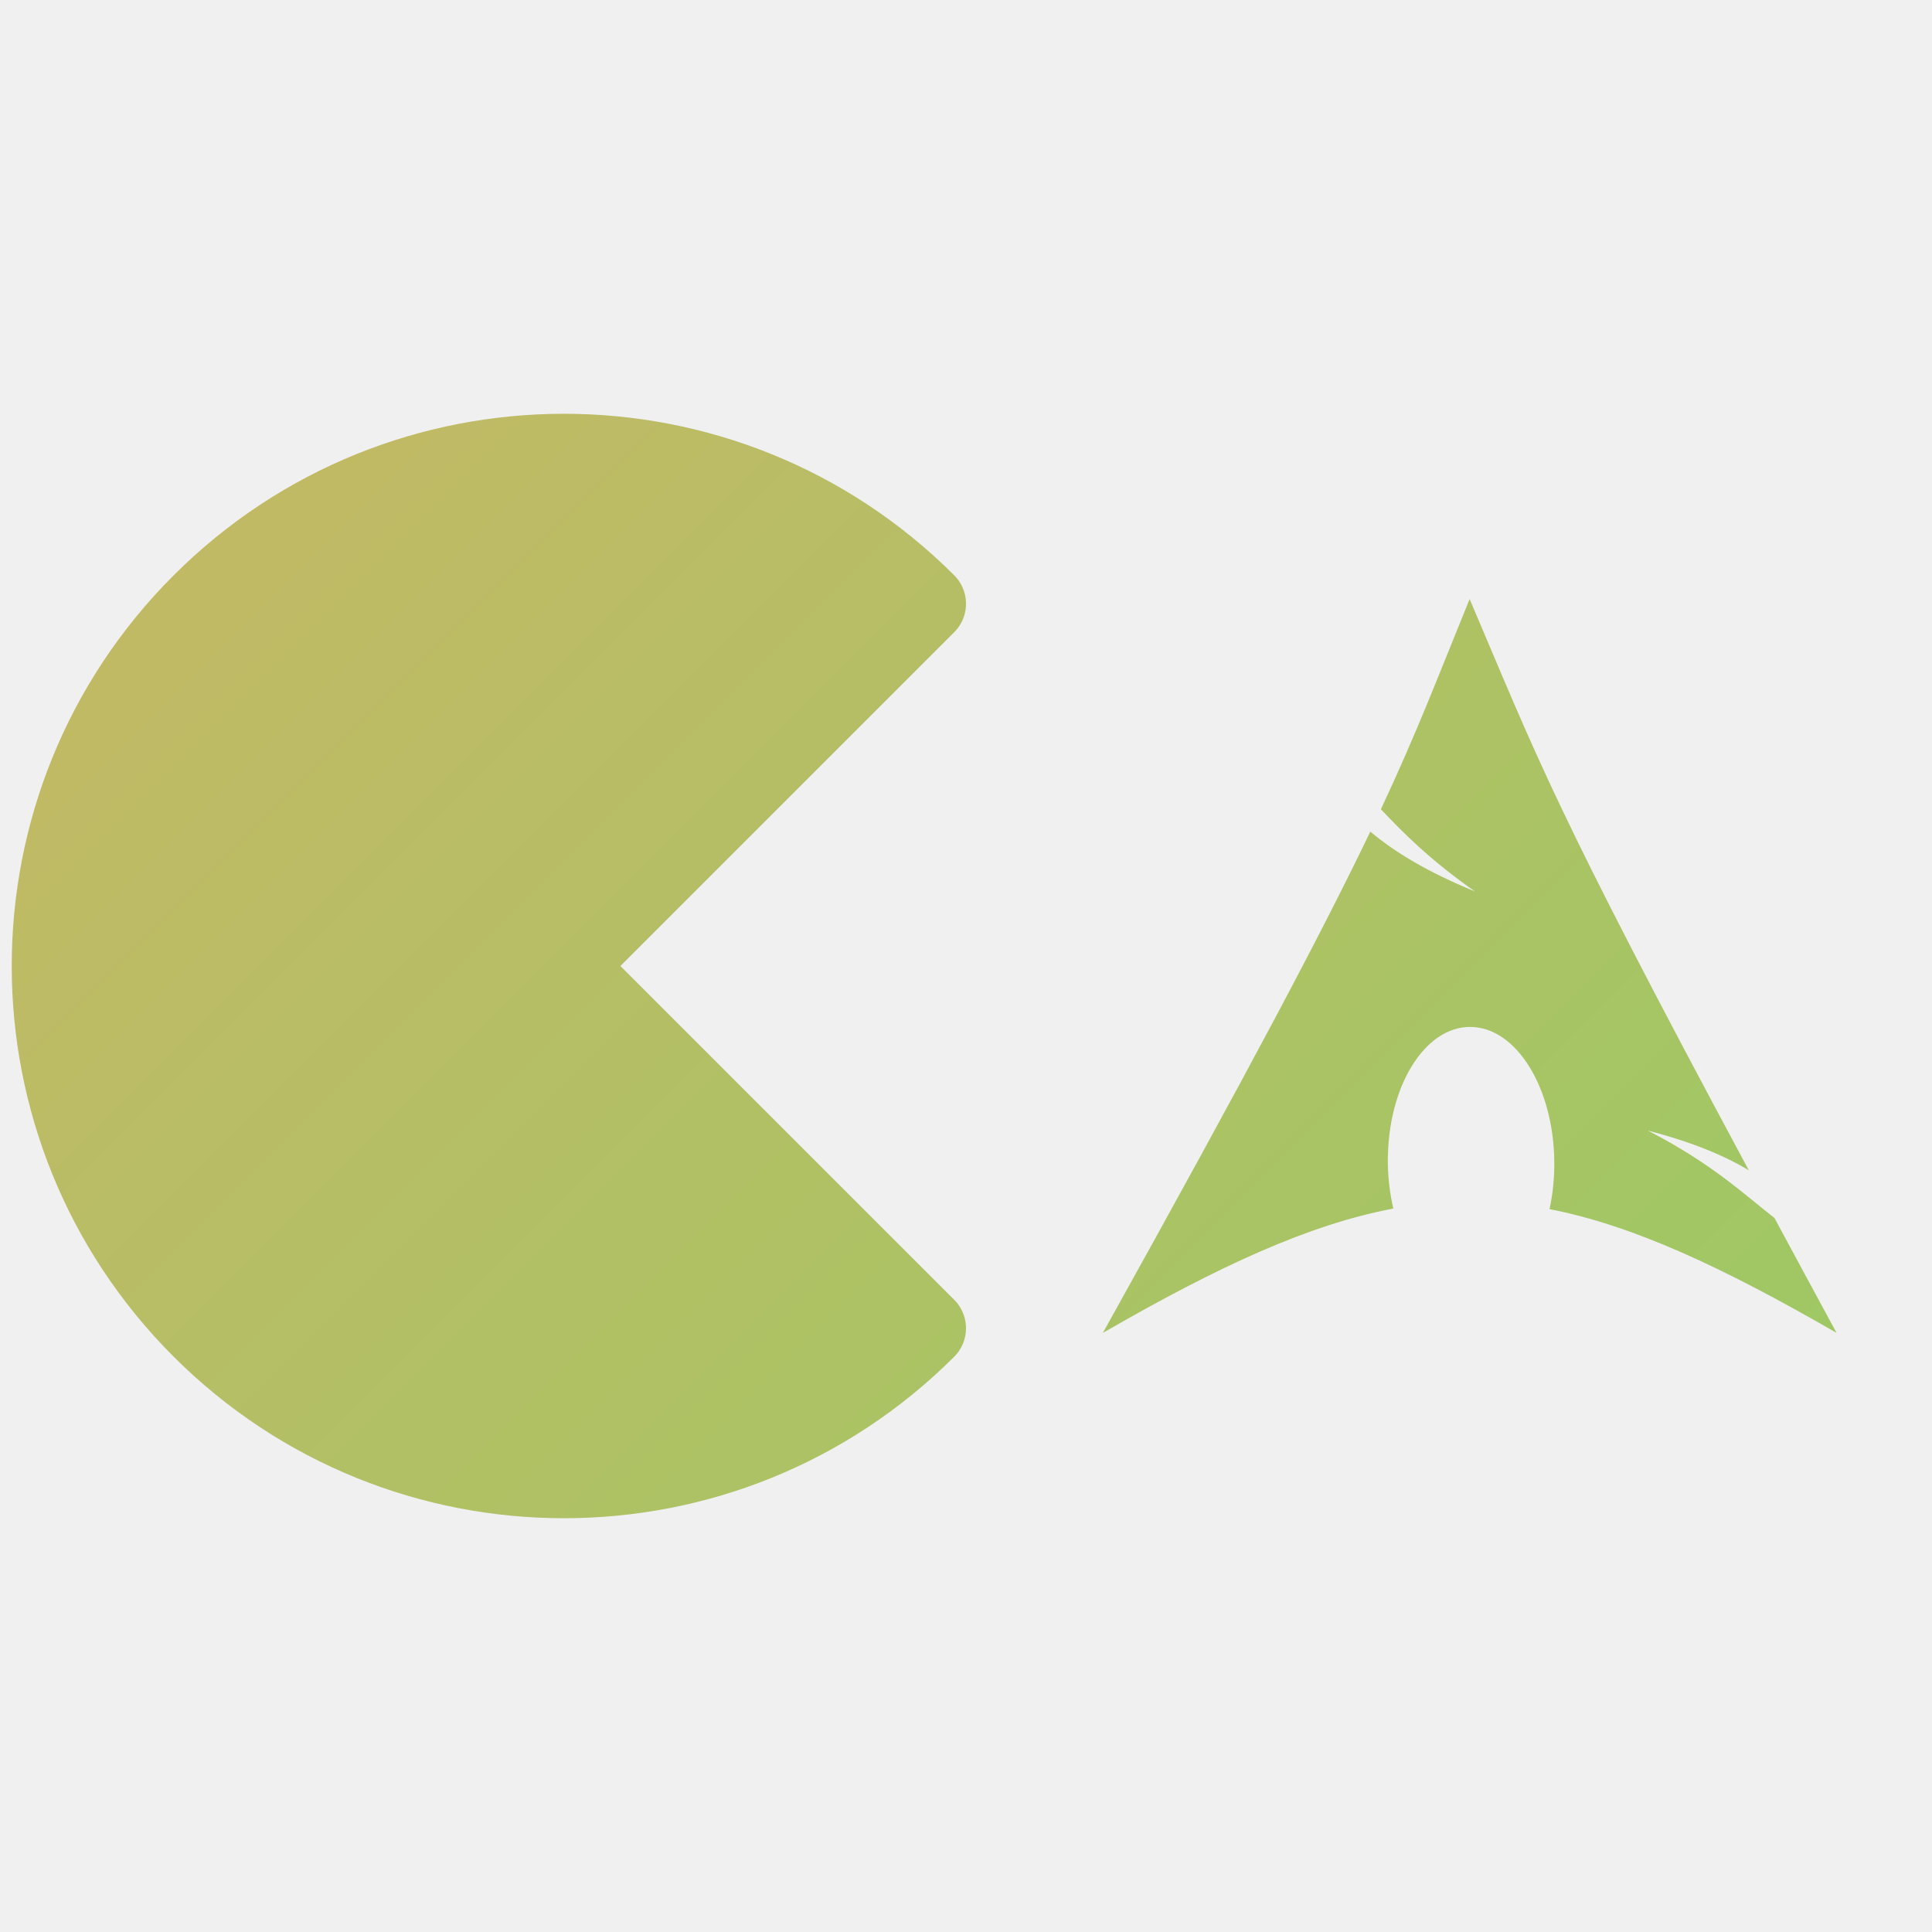
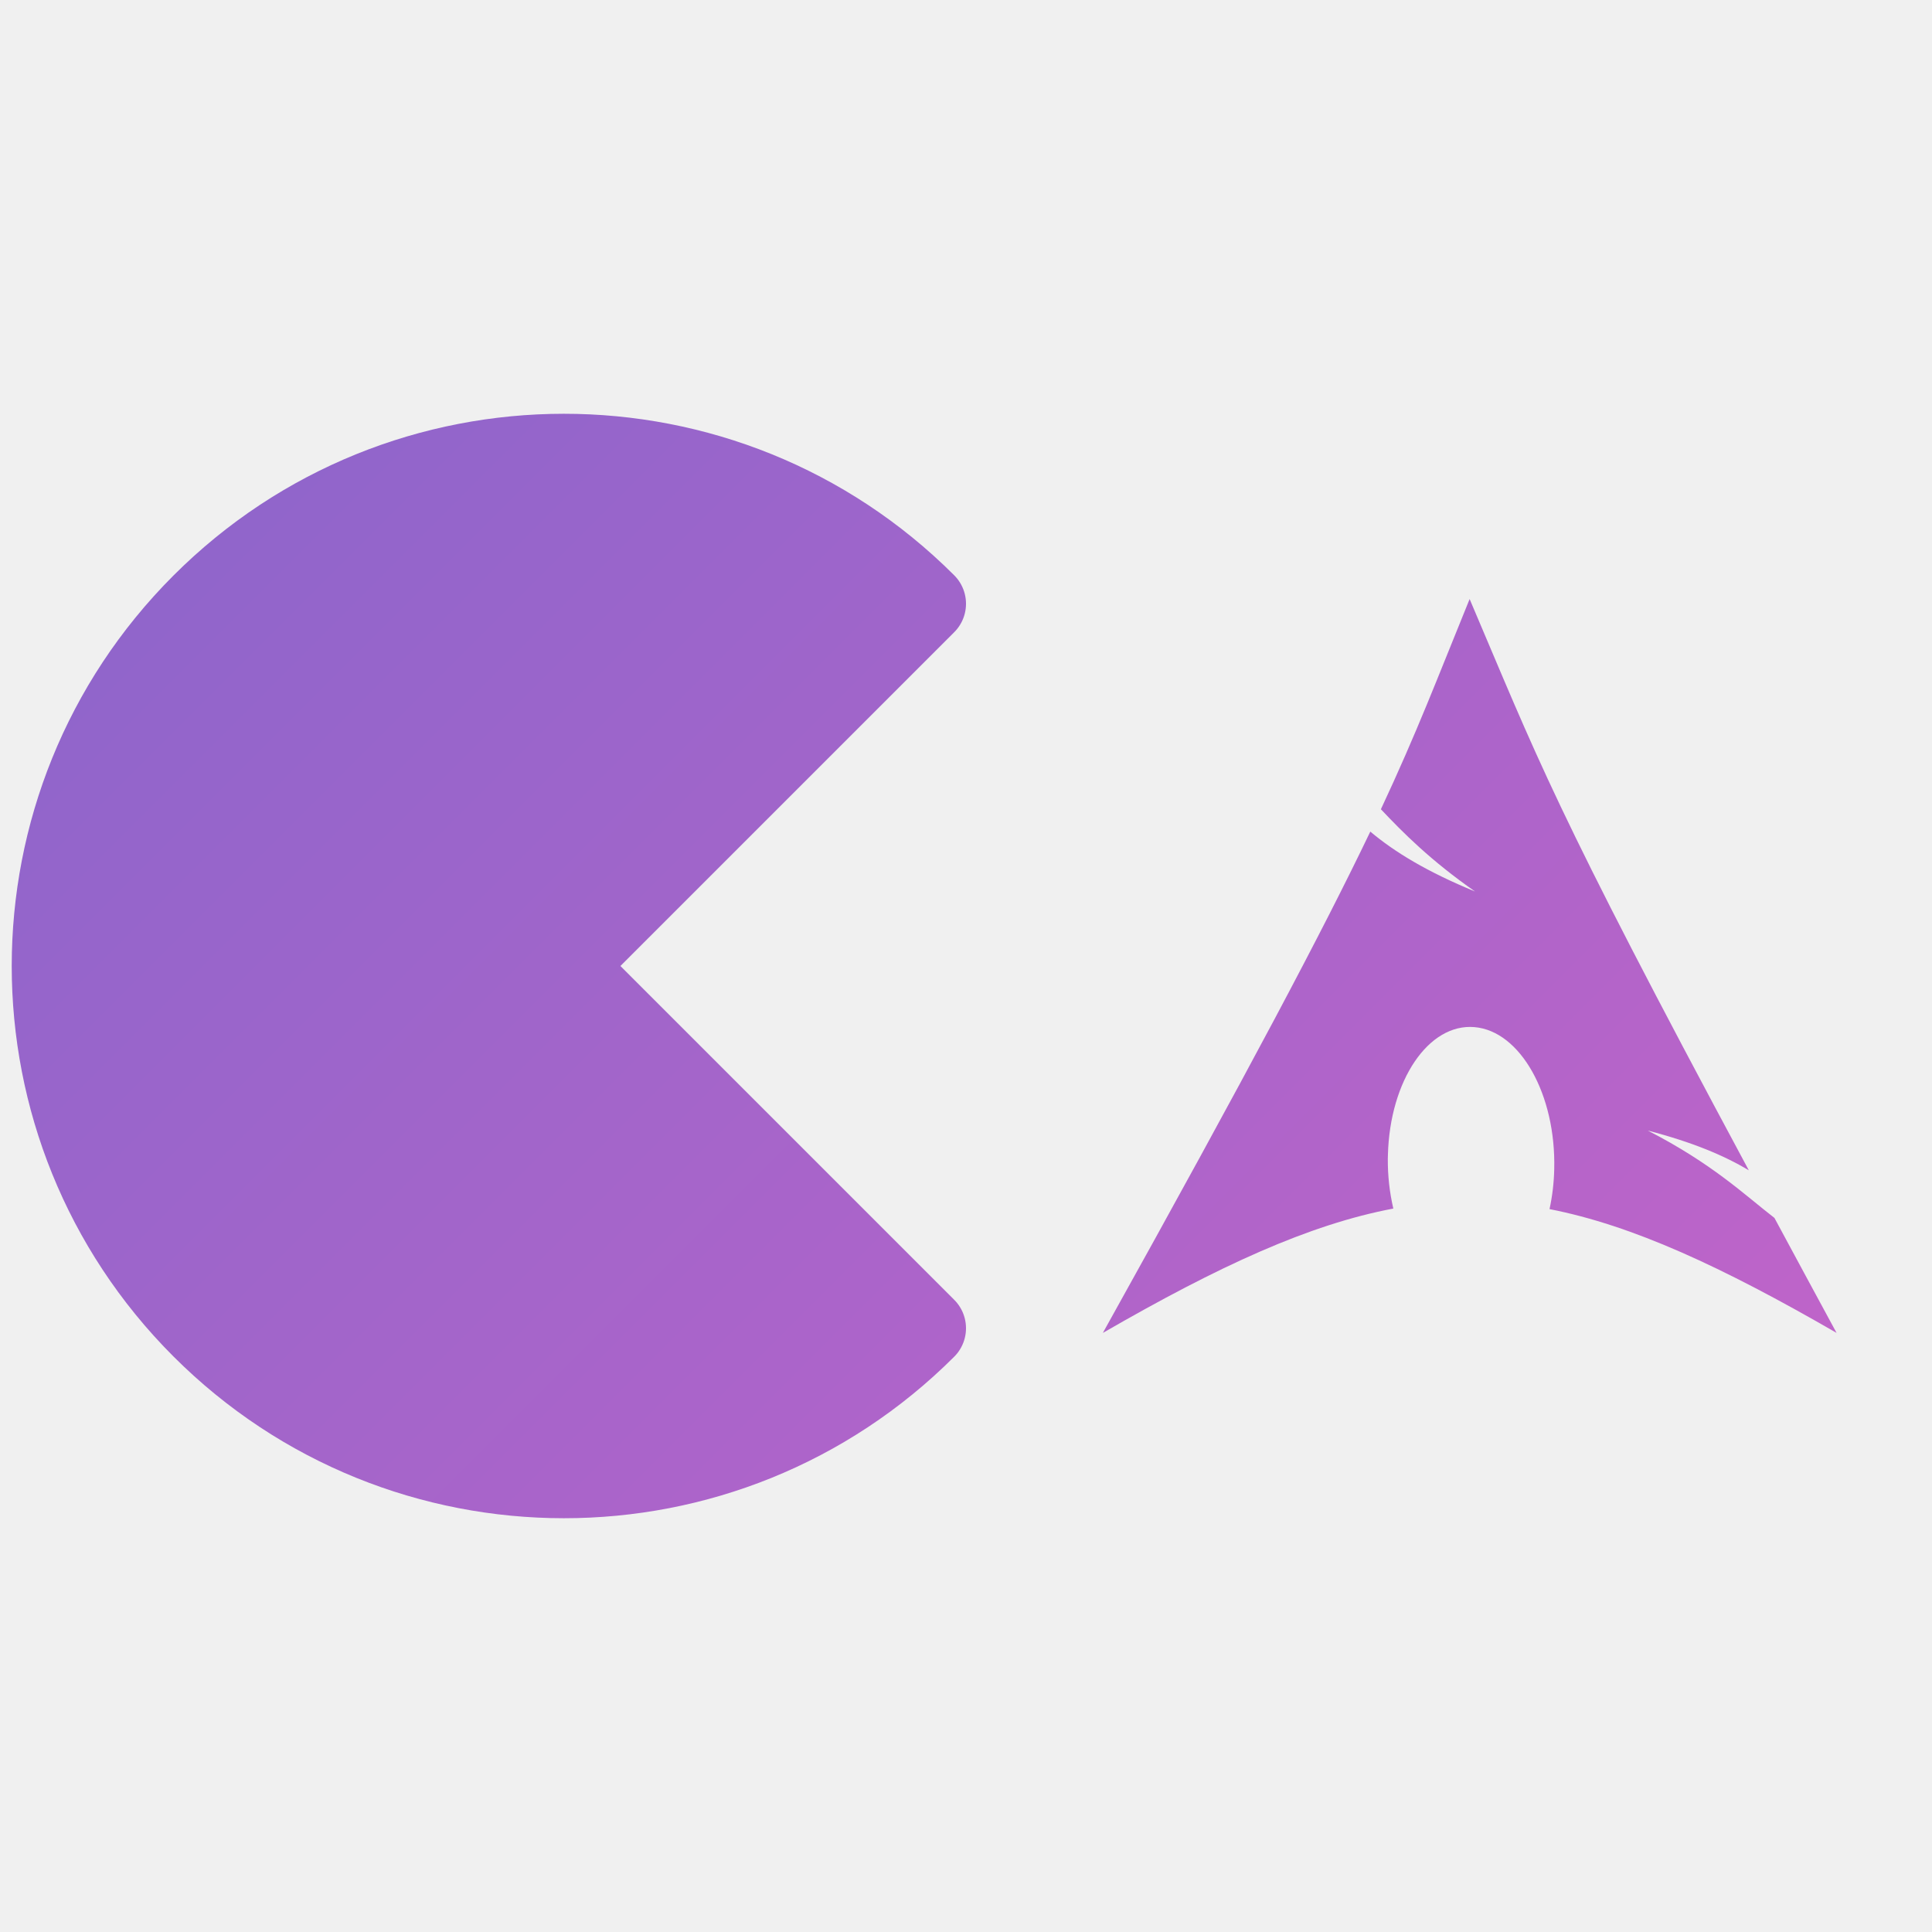
<svg xmlns="http://www.w3.org/2000/svg" height="24" viewBox="0 0 24 24" width="24">
  <defs>
    <linearGradient id="minflair-grad" x1="0%" y1="0%" x2="100%" y2="100%">
-       <stop offset="0%" stop-color="#ccb565" />
-       <stop offset="100%" stop-color="#95cc64" />
+       <stop offset="0%" stop-color="#8265cc" />
+       <stop offset="100%" stop-color="#cc64c8" />
    </linearGradient>
    <mask id="package-mask">
      <rect width="24" height="24" fill="black" />
      <path d="M 7 12 L 11.5 7.5 A 6.36 6.36 0 1 0 11.5 16.5 Z" fill="white" stroke="white" stroke-width="1" stroke-linejoin="round" />
      <path d="M11.39.605C10.376 3.092 9.764 4.72 8.635 7.132c.693.734 1.543 1.589 2.923 2.554-1.484-.61-2.496-1.224-3.252-1.86C6.86 10.842 4.596 15.138 0 23.395c3.612-2.085 6.412-3.37 9.021-3.862a6.61 6.61 0 01-.171-1.547l.003-.115c.058-2.315 1.261-4.095 2.687-3.973 1.426.12 2.534 2.096 2.478 4.409a6.52 6.52 0 01-.146 1.243c2.58.505 5.352 1.787 8.914 3.844-.702-1.293-1.33-2.459-1.929-3.57-.943-.73-1.926-1.682-3.933-2.713 1.38.359 2.367.772 3.137 1.234-6.09-11.334-6.582-12.84-8.67-17.74z" fill="white" transform="translate(13.7, 7.2) scale(0.4)" />
    </mask>
  </defs>
  <rect x="0" y="0" width="24" height="24" fill="url(#minflair-grad)" mask="url(#package-mask)" />
</svg>
